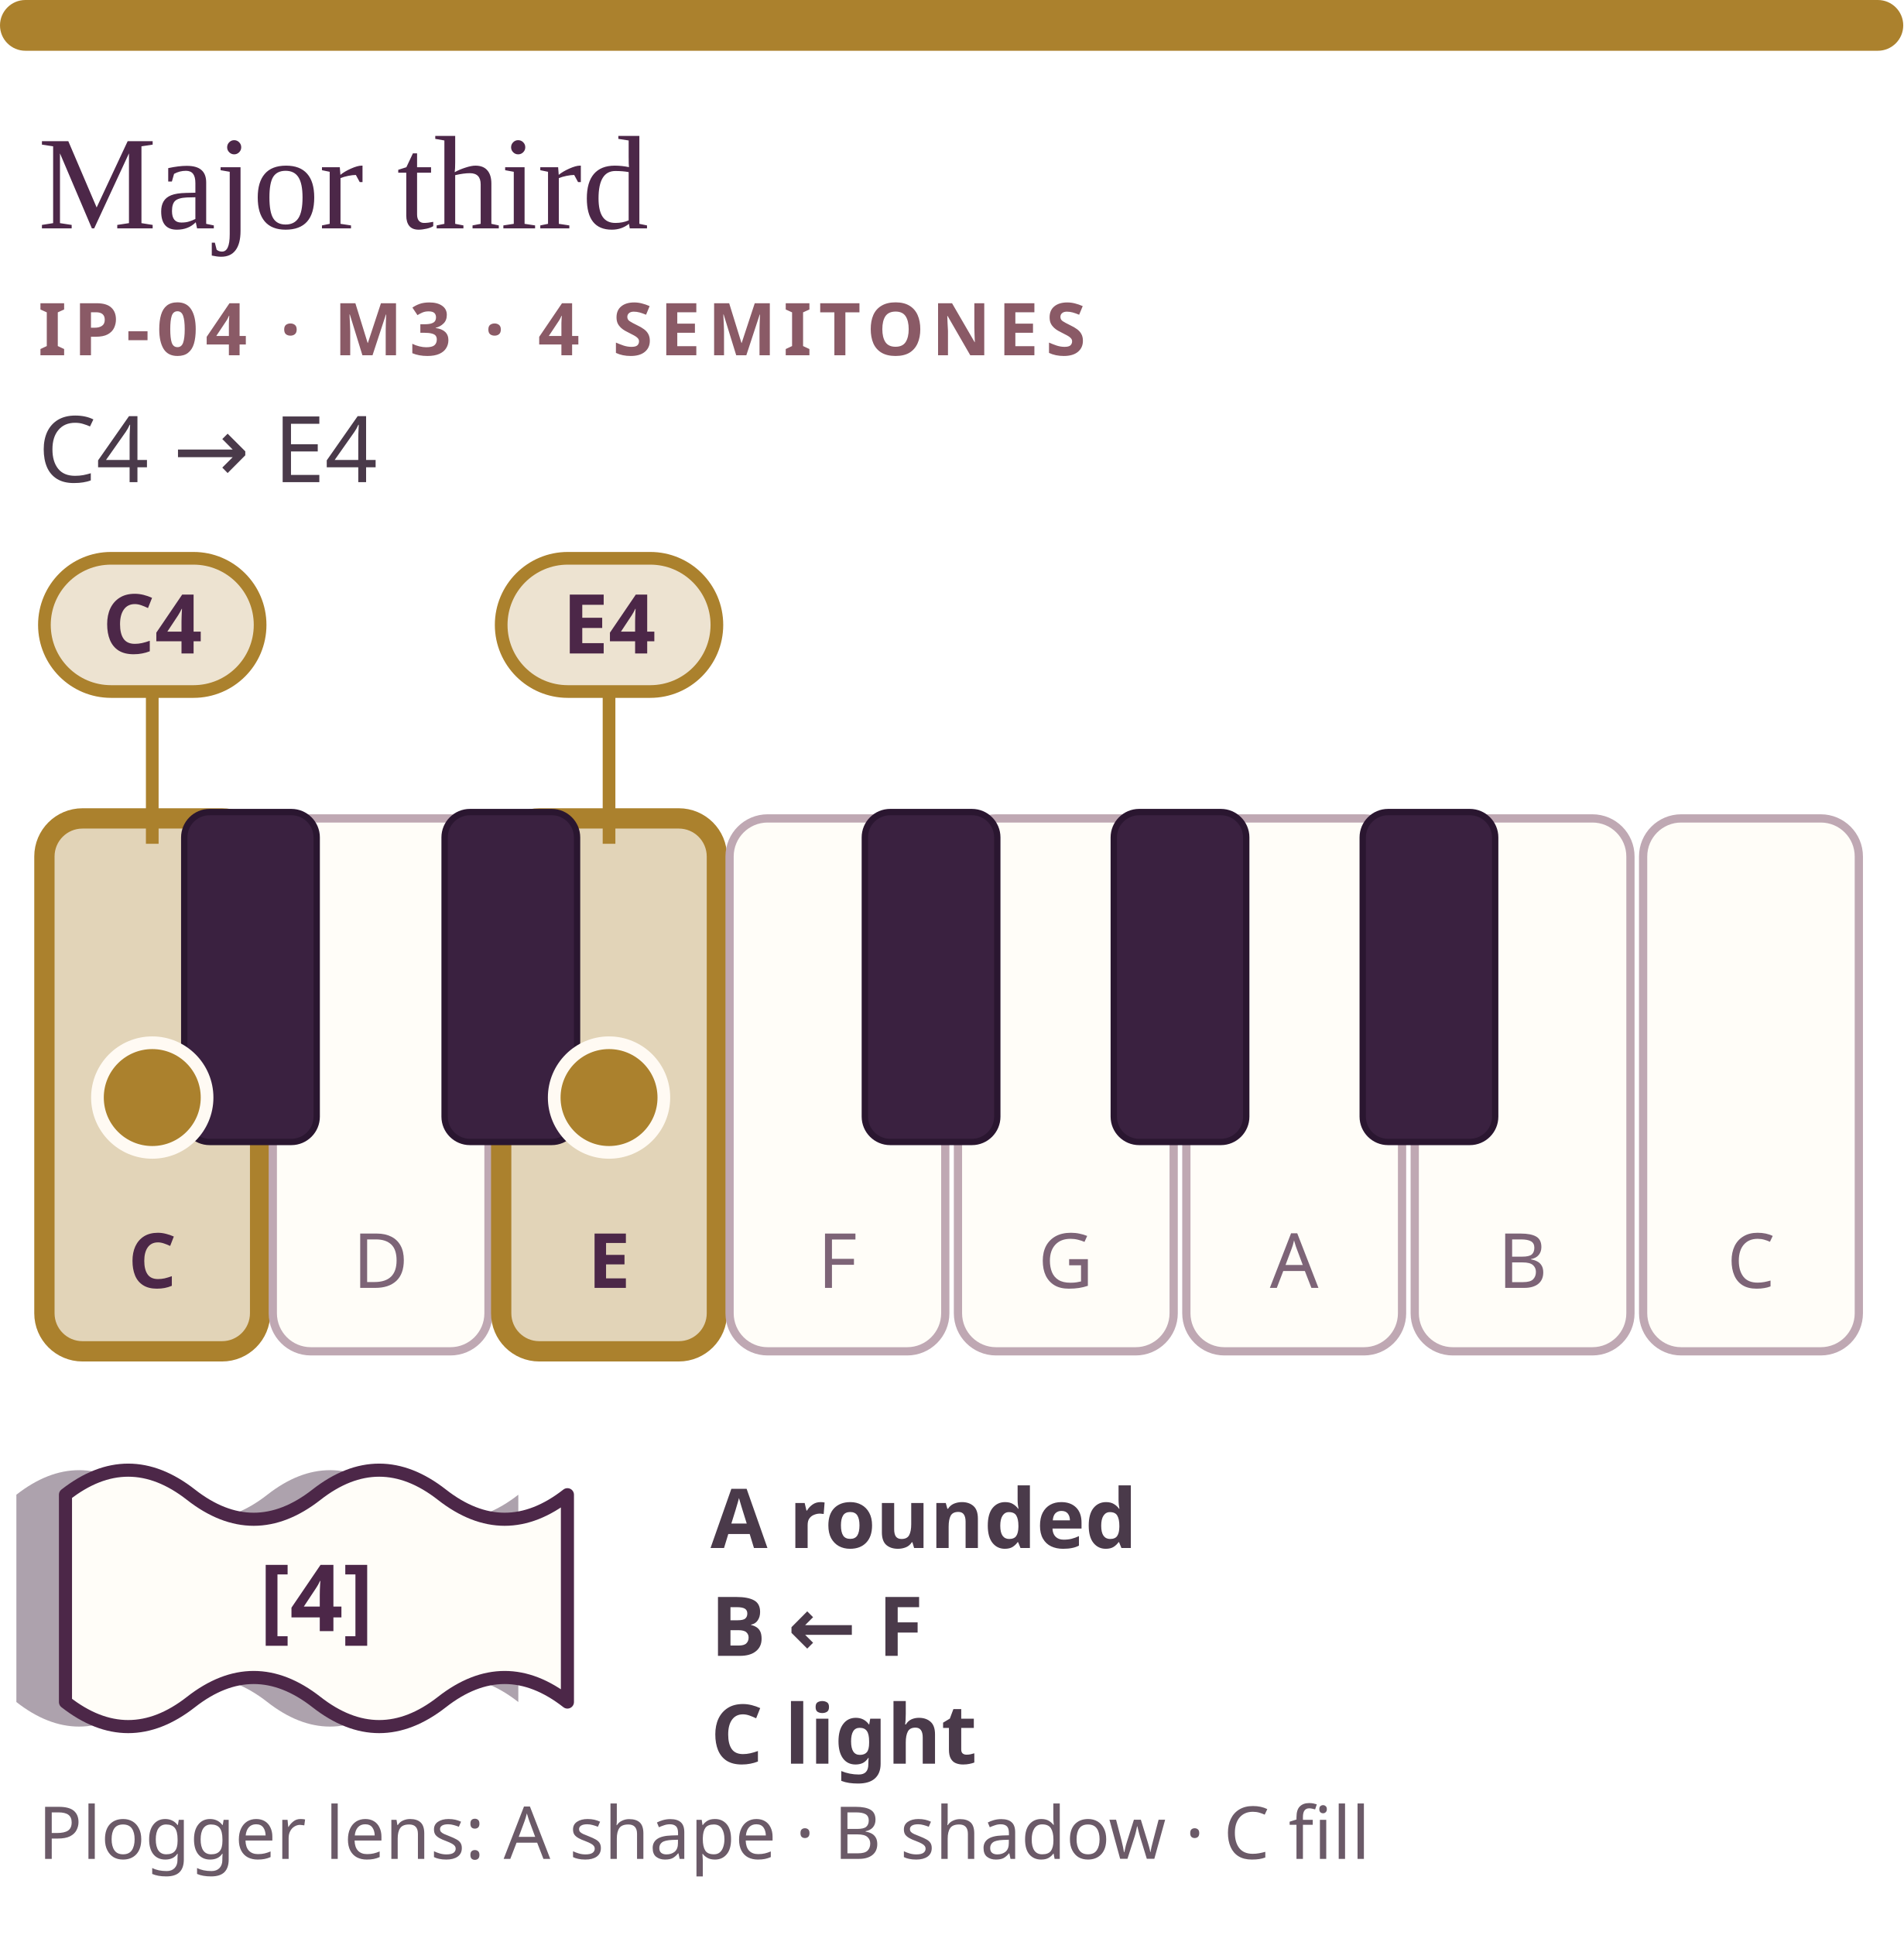
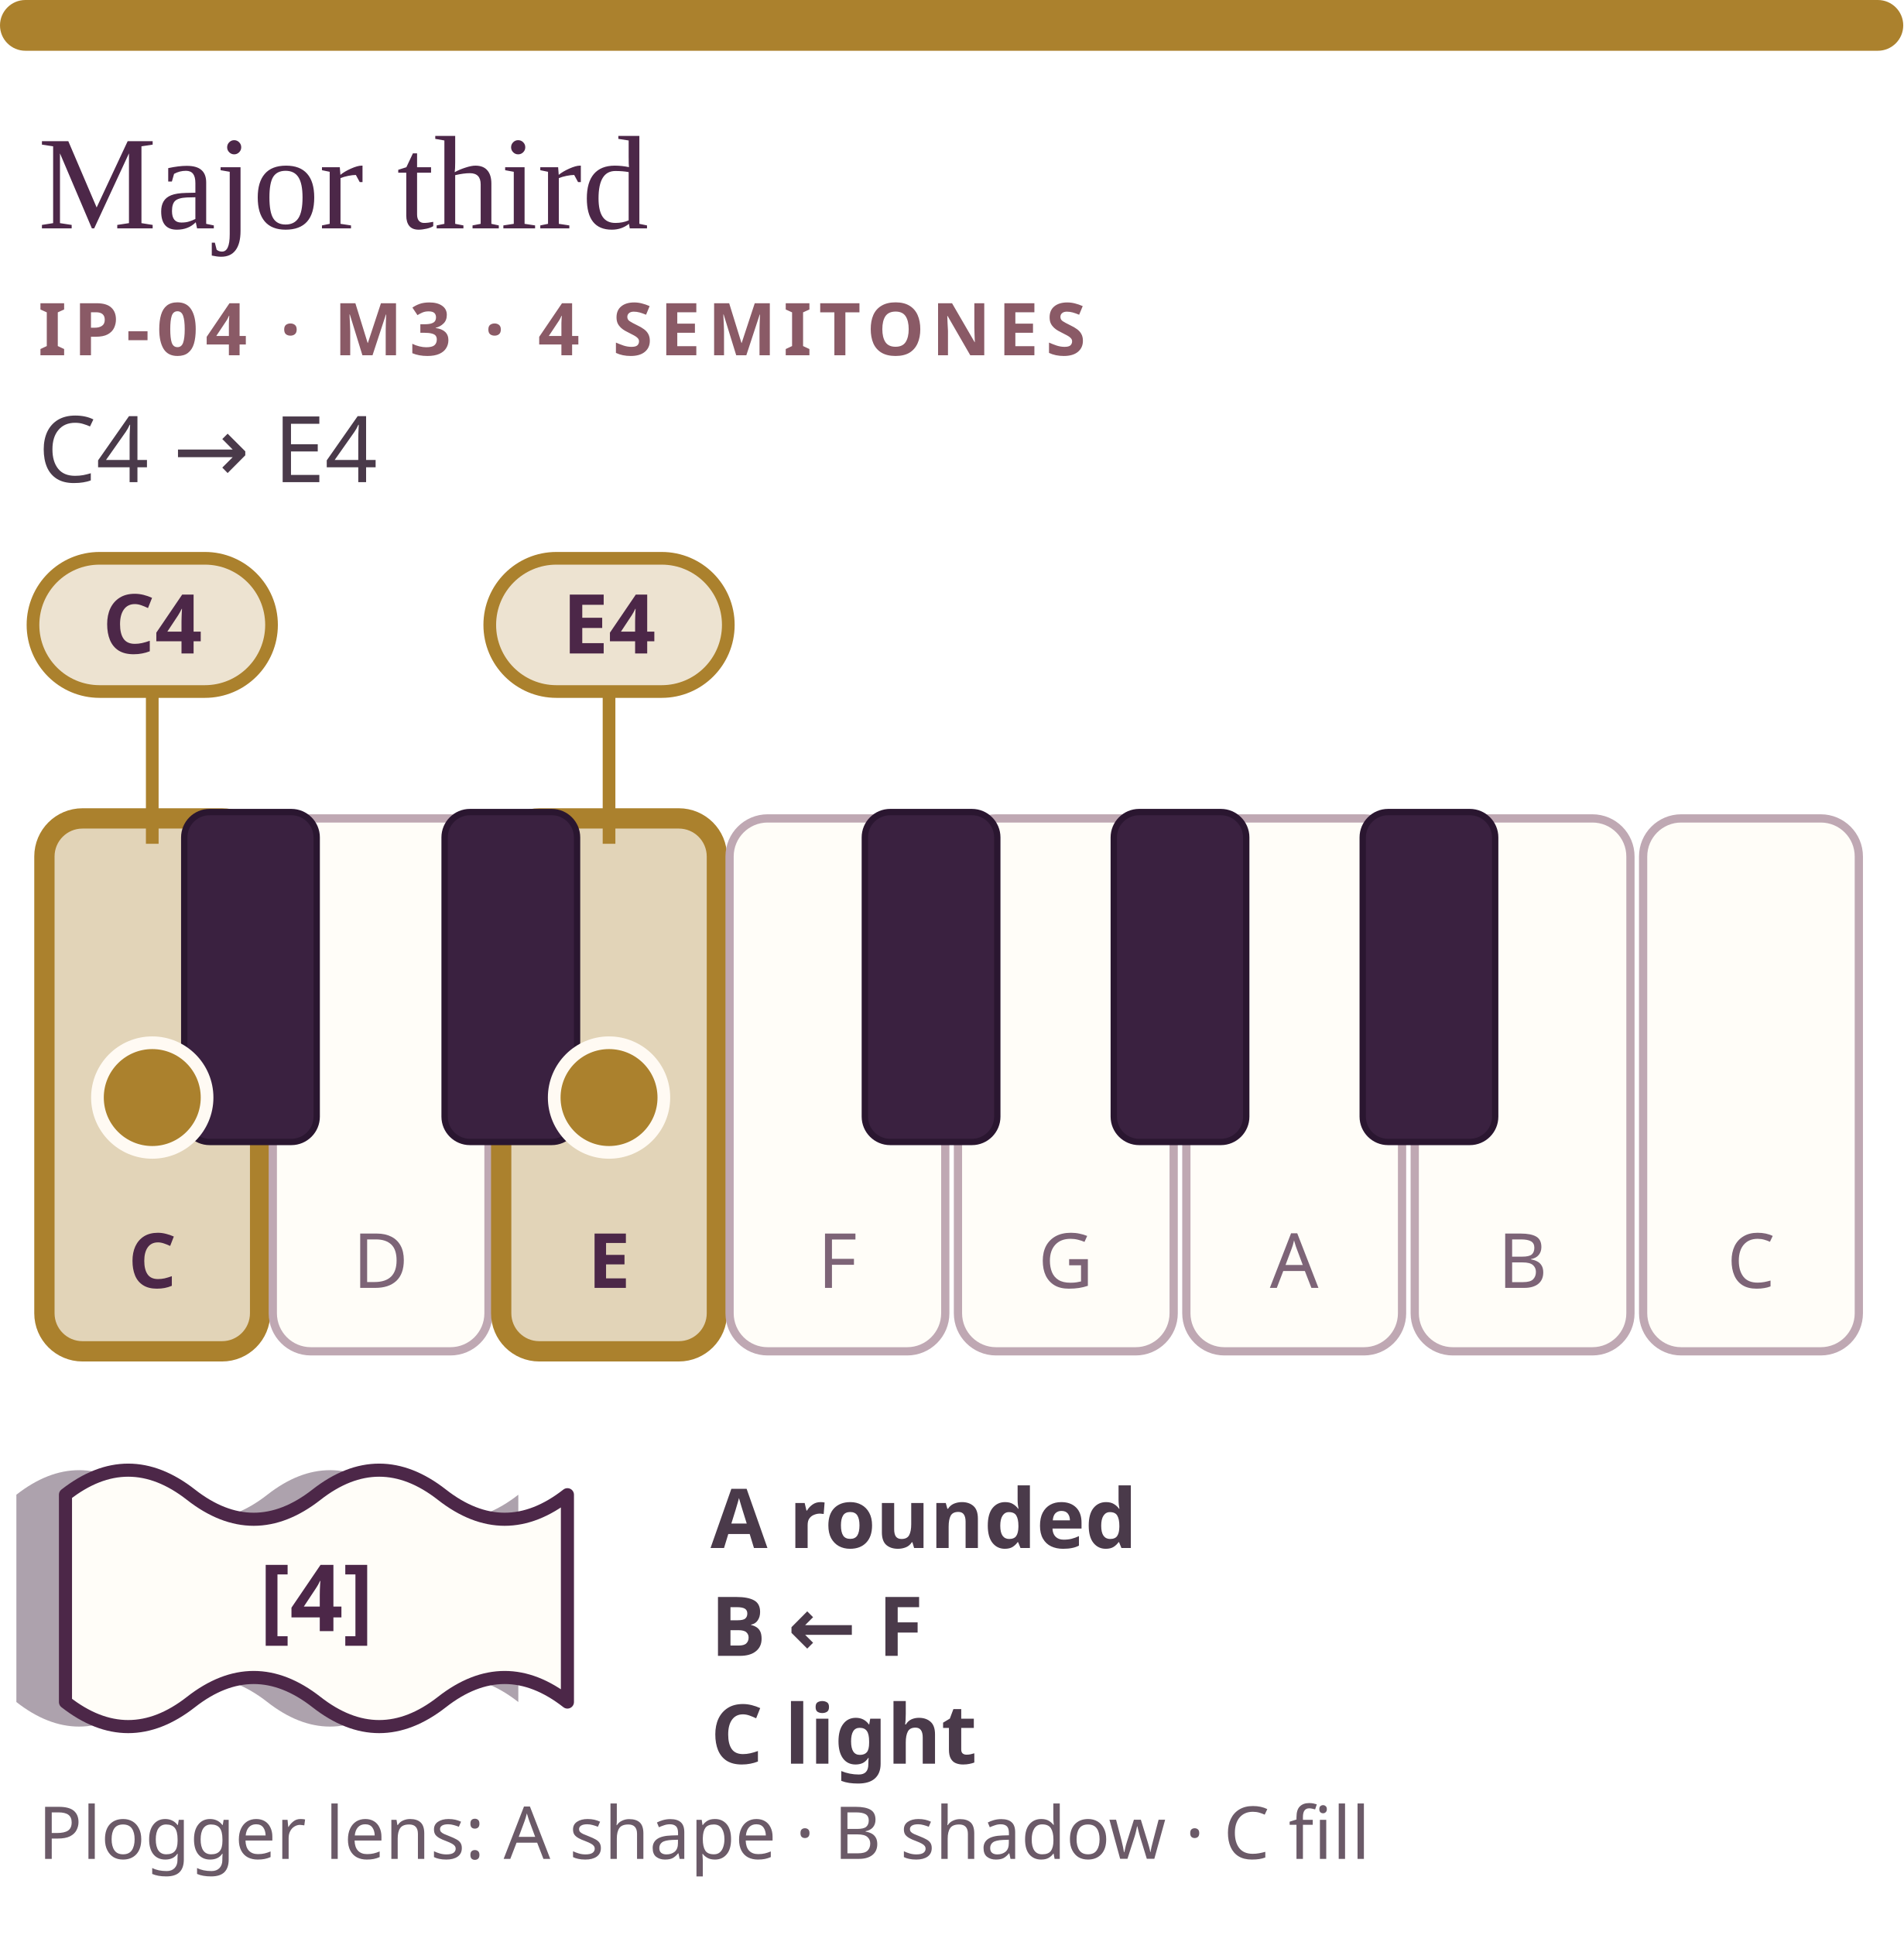
<svg xmlns="http://www.w3.org/2000/svg" viewBox="0 0 300 305" width="300" height="305" role="img" aria-labelledby="IPF-card-04-t IPF-card-04-d">
  <defs>
    <linearGradient id="IPFcard04-w" x1="0" y1="0" x2="0" y2="1">
      <stop offset="0" stop-color="#fffdf8" />
      <stop offset=".78" stop-color="#f7efe2" />
      <stop offset="1" stop-color="#eadfcd" />
    </linearGradient>
    <linearGradient id="IPFcard04-b" x1="0" y1="0" x2="0" y2="1">
      <stop offset="0" stop-color="#4a2a4d" />
      <stop offset=".85" stop-color="#2a1630" />
      <stop offset="1" stop-color="#3a2140" />
    </linearGradient>
    <radialGradient id="IPFcard04-home" cx=".5" cy=".82" r=".75">
      <stop offset="0" stop-color="#ffd98a" />
      <stop offset=".55" stop-color="#f6b94f" />
      <stop offset="1" stop-color="#f3a53a" stop-opacity=".92" />
    </radialGradient>
    <radialGradient id="IPFcard04-lower" cx=".5" cy=".82" r=".75">
      <stop offset="0" stop-color="#ffe0a6" />
      <stop offset="1" stop-color="#f3b25a" />
    </radialGradient>
    <radialGradient id="IPFcard04-upper" cx=".5" cy=".82" r=".75">
      <stop offset="0" stop-color="#bfe7e2" />
      <stop offset="1" stop-color="#8fcdc6" />
    </radialGradient>
    <linearGradient id="IPFcard04-shared" x1="0" y1="0" x2="1" y2="0">
      <stop offset="0" stop-color="#f6c46a" />
      <stop offset=".5" stop-color="#efe6c4" />
      <stop offset="1" stop-color="#8fcdc6" />
    </linearGradient>
    <filter id="IPFcard04-glow" x="-40%" y="-20%" width="180%" height="150%">
      <feGaussianBlur stdDeviation="9" />
    </filter>
  </defs>
  <rect x="0" y="0" width="300" height="8" rx="4" fill="#AB812D" />
  <text x="6" y="36" font-family="Georgia, 'Times New Roman', serif" font-size="21" font-weight="400" text-anchor="start" fill="#4C2748">Major third</text>
  <text x="6" y="56" font-family="ui-sans-serif, system-ui, 'Segoe UI', sans-serif" font-size="11.5" font-weight="700" text-anchor="start" fill="#8a5a66" letter-spacing="1.1">IP-04 · M3 · 4 SEMITONES</text>
  <text x="6" y="76" font-family="ui-sans-serif, system-ui, 'Segoe UI', sans-serif" font-size="14.5" font-weight="400" text-anchor="start" fill="#4a3a4a">C4 → E4</text>
  <g transform="translate(0 84)">
    <rect x="7" y="45" width="34" height="84" rx="6" fill="#e2d4b8" stroke="#AB812D" stroke-width="3.2" />
    <text x="24" y="119" font-family="ui-sans-serif, system-ui, 'Segoe UI', sans-serif" font-size="12" font-weight="700" text-anchor="middle" fill="#4C2748">C</text>
    <rect x="43" y="45" width="34" height="84" rx="6" fill="#fffdf8" stroke="#bfa8b3" stroke-width="1.3" />
    <text x="60" y="119" font-family="ui-sans-serif, system-ui, 'Segoe UI', sans-serif" font-size="12" font-weight="500" text-anchor="middle" fill="#7d6477">D</text>
    <rect x="79" y="45" width="34" height="84" rx="6" fill="#e2d4b8" stroke="#AB812D" stroke-width="3.2" />
    <text x="96" y="119" font-family="ui-sans-serif, system-ui, 'Segoe UI', sans-serif" font-size="12" font-weight="700" text-anchor="middle" fill="#4C2748">E</text>
    <rect x="115" y="45" width="34" height="84" rx="6" fill="#fffdf8" stroke="#bfa8b3" stroke-width="1.3" />
    <text x="132" y="119" font-family="ui-sans-serif, system-ui, 'Segoe UI', sans-serif" font-size="12" font-weight="500" text-anchor="middle" fill="#7d6477">F</text>
    <rect x="151" y="45" width="34" height="84" rx="6" fill="#fffdf8" stroke="#bfa8b3" stroke-width="1.3" />
    <text x="168" y="119" font-family="ui-sans-serif, system-ui, 'Segoe UI', sans-serif" font-size="12" font-weight="500" text-anchor="middle" fill="#7d6477">G</text>
    <rect x="187" y="45" width="34" height="84" rx="6" fill="#fffdf8" stroke="#bfa8b3" stroke-width="1.3" />
    <text x="204" y="119" font-family="ui-sans-serif, system-ui, 'Segoe UI', sans-serif" font-size="12" font-weight="500" text-anchor="middle" fill="#7d6477">A</text>
    <rect x="223" y="45" width="34" height="84" rx="6" fill="#fffdf8" stroke="#bfa8b3" stroke-width="1.3" />
    <text x="240" y="119" font-family="ui-sans-serif, system-ui, 'Segoe UI', sans-serif" font-size="12" font-weight="500" text-anchor="middle" fill="#7d6477">B</text>
    <rect x="259" y="45" width="34" height="84" rx="6" fill="#fffdf8" stroke="#bfa8b3" stroke-width="1.3" />
    <text x="276" y="119" font-family="ui-sans-serif, system-ui, 'Segoe UI', sans-serif" font-size="12" font-weight="500" text-anchor="middle" fill="#7d6477">C</text>
    <rect x="29.04" y="44" width="20.88" height="52" rx="4" fill="#3a2140" stroke="#2a1630" stroke-width="1" />
    <rect x="70.08" y="44" width="20.88" height="52" rx="4" fill="#3a2140" stroke="#2a1630" stroke-width="1" />
    <rect x="136.32" y="44" width="20.88" height="52" rx="4" fill="#3a2140" stroke="#2a1630" stroke-width="1" />
    <rect x="175.56" y="44" width="20.88" height="52" rx="4" fill="#3a2140" stroke="#2a1630" stroke-width="1" />
    <rect x="214.8" y="44" width="20.88" height="52" rx="4" fill="#3a2140" stroke="#2a1630" stroke-width="1" />
    <circle cx="24" cy="89" r="8.64" fill="#AB812D" stroke="#fffaf3" stroke-width="2" />
    <path d="M24 25 V49" stroke="#AB812D" stroke-width="2" />
-     <rect x="7" y="4" width="34" height="21" rx="10.5" fill="#ede3d1" stroke="#AB812D" stroke-width="2" />
+     <rect x="5.2" y="4" width="37.6" height="21" rx="10.5" fill="#ede3d1" stroke="#AB812D" stroke-width="2" />
    <text x="24" y="19" font-family="ui-sans-serif, system-ui, 'Segoe UI', sans-serif" font-size="13" font-weight="700" text-anchor="middle" fill="#4C2748">C4</text>
    <circle cx="96" cy="89" r="8.64" fill="#AB812D" stroke="#fffaf3" stroke-width="2" />
    <path d="M96 25 V49" stroke="#AB812D" stroke-width="2" />
-     <rect x="79" y="4" width="34" height="21" rx="10.5" fill="#ede3d1" stroke="#AB812D" stroke-width="2" />
+     <rect x="77.2" y="4" width="37.6" height="21" rx="10.5" fill="#ede3d1" stroke="#AB812D" stroke-width="2" />
    <text x="96" y="19" font-family="ui-sans-serif, system-ui, 'Segoe UI', sans-serif" font-size="13" font-weight="700" text-anchor="middle" fill="#4C2748">E4</text>
  </g>
  <g transform="translate(0 227) scale(0.86)">
    <path d="M0 10 Q11.5 1 23 10 Q34.5 19 46 10 Q57.5 1 69 10 Q80.5 19 92 10 L92 48 Q80.5 39 69 48 Q57.5 57 46 48 Q34.5 39 23 48 Q11.5 57 0 48 Z" transform="translate(3 0)" fill="#5c465b" opacity=".5" />
    <g transform="translate(12 0)">
      <defs>
        <clipPath id="IPFcard04-clc4">
          <path d="M0 10 Q11.5 1 23 10 Q34.5 19 46 10 Q57.5 1 69 10 Q80.5 19 92 10 L92 48 Q80.5 39 69 48 Q57.5 57 46 48 Q34.5 39 23 48 Q11.5 57 0 48 Z" />
        </clipPath>
      </defs>
      <path d="M0 10 Q11.5 1 23 10 Q34.5 19 46 10 Q57.5 1 69 10 Q80.5 19 92 10 L92 48 Q80.5 39 69 48 Q57.5 57 46 48 Q34.5 39 23 48 Q11.5 57 0 48 Z" fill="#fffdf8" />
      <path d="M0 10 Q11.5 1 23 10 Q34.5 19 46 10 Q57.5 1 69 10 Q80.5 19 92 10 L92 48 Q80.5 39 69 48 Q57.5 57 46 48 Q34.5 39 23 48 Q11.5 57 0 48 Z" fill="none" stroke="#4C2748" stroke-width="2.4" stroke-linejoin="round" />
      <text x="46" y="35" font-family="ui-sans-serif, system-ui, 'Segoe UI', sans-serif" font-size="17" font-weight="700" text-anchor="middle" fill="#4C2748">[4]</text>
    </g>
  </g>
  <text x="112" y="244" font-family="ui-sans-serif, system-ui, 'Segoe UI', sans-serif" font-size="13" font-weight="600" text-anchor="start" fill="#4a3a4a">A rounded</text>
  <text x="112" y="261" font-family="ui-sans-serif, system-ui, 'Segoe UI', sans-serif" font-size="13" font-weight="600" text-anchor="start" fill="#4a3a4a">B ← F</text>
  <text x="112" y="278" font-family="ui-sans-serif, system-ui, 'Segoe UI', sans-serif" font-size="13" font-weight="600" text-anchor="start" fill="#4a3a4a">C light</text>
  <text x="6" y="293" font-family="ui-sans-serif, system-ui, 'Segoe UI', sans-serif" font-size="11.5" font-weight="400" text-anchor="start" fill="#6b5a68">Plogger lens: A shape · B shadow · C fill</text>
</svg>
